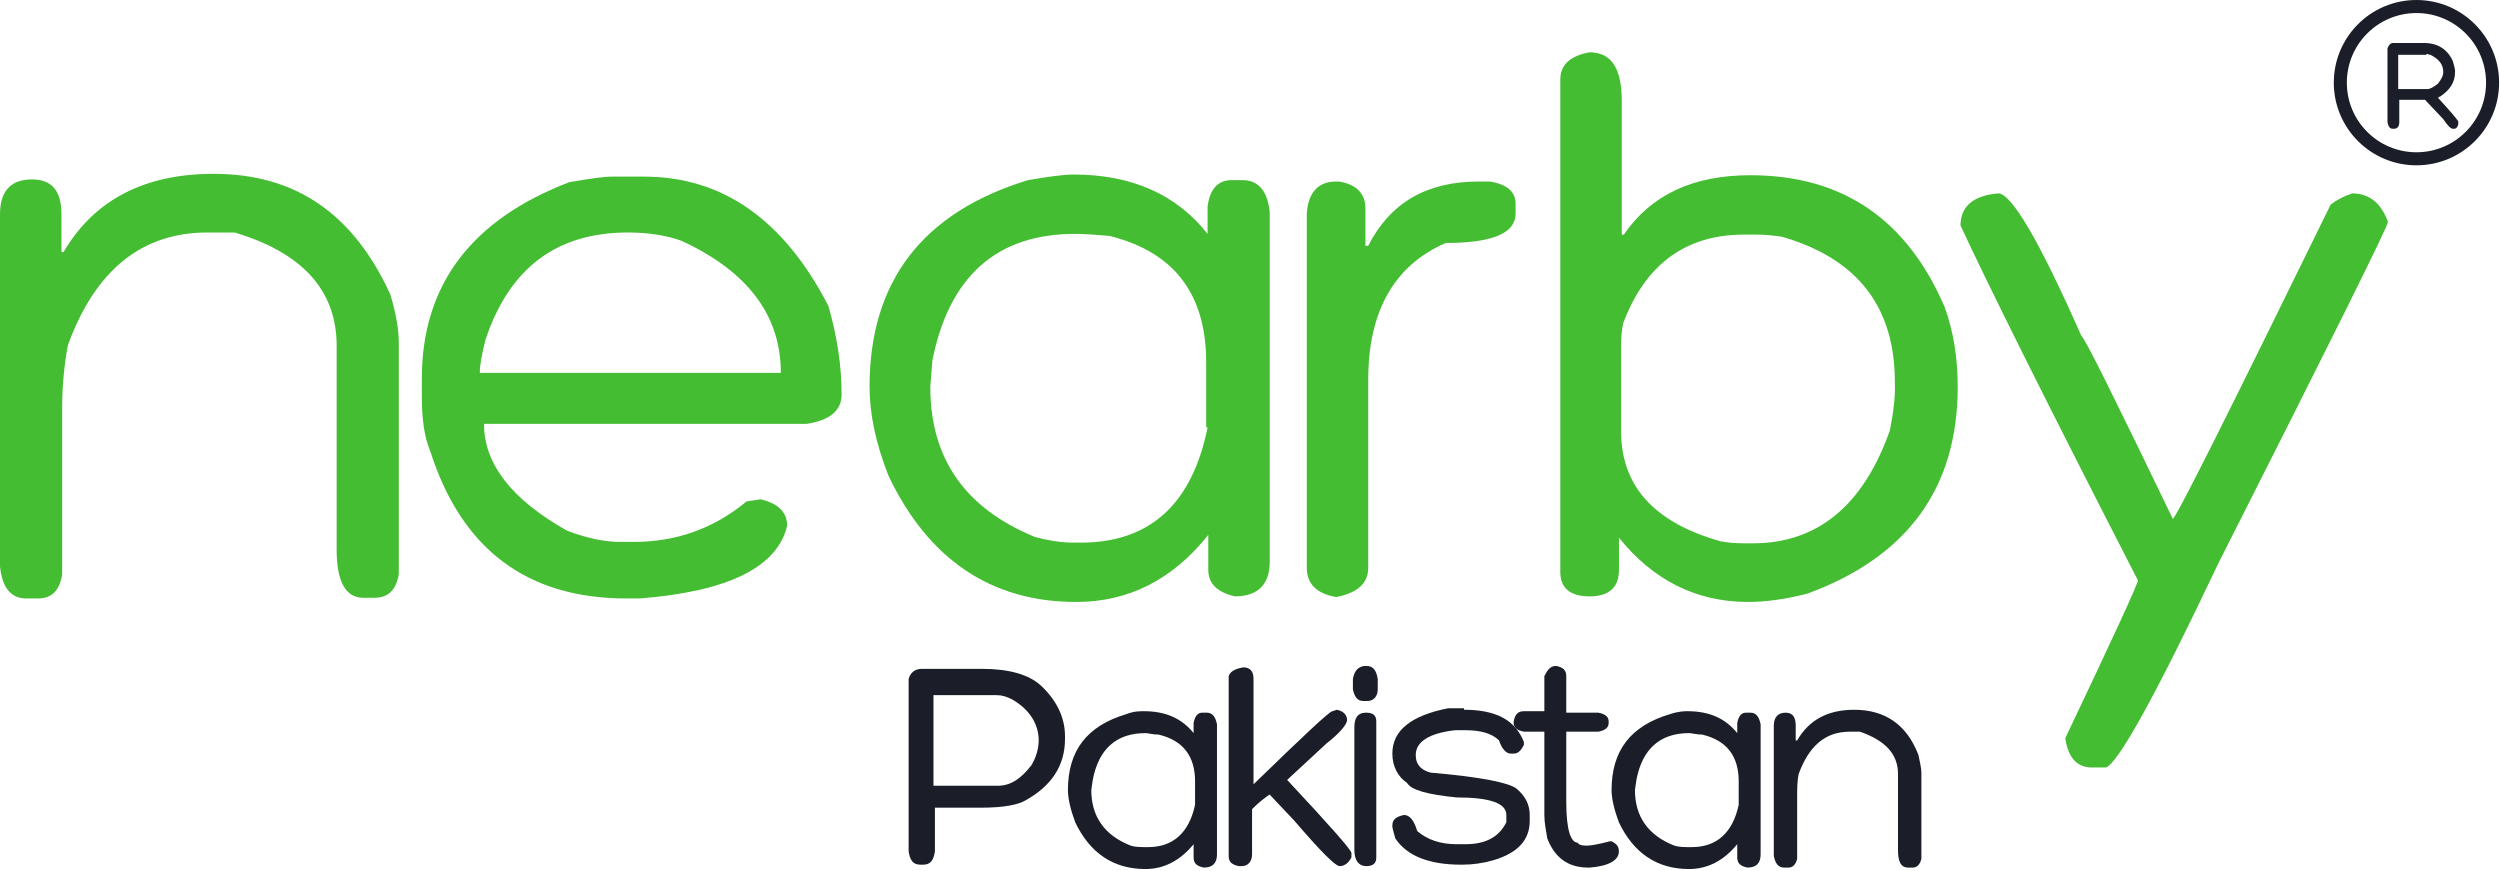
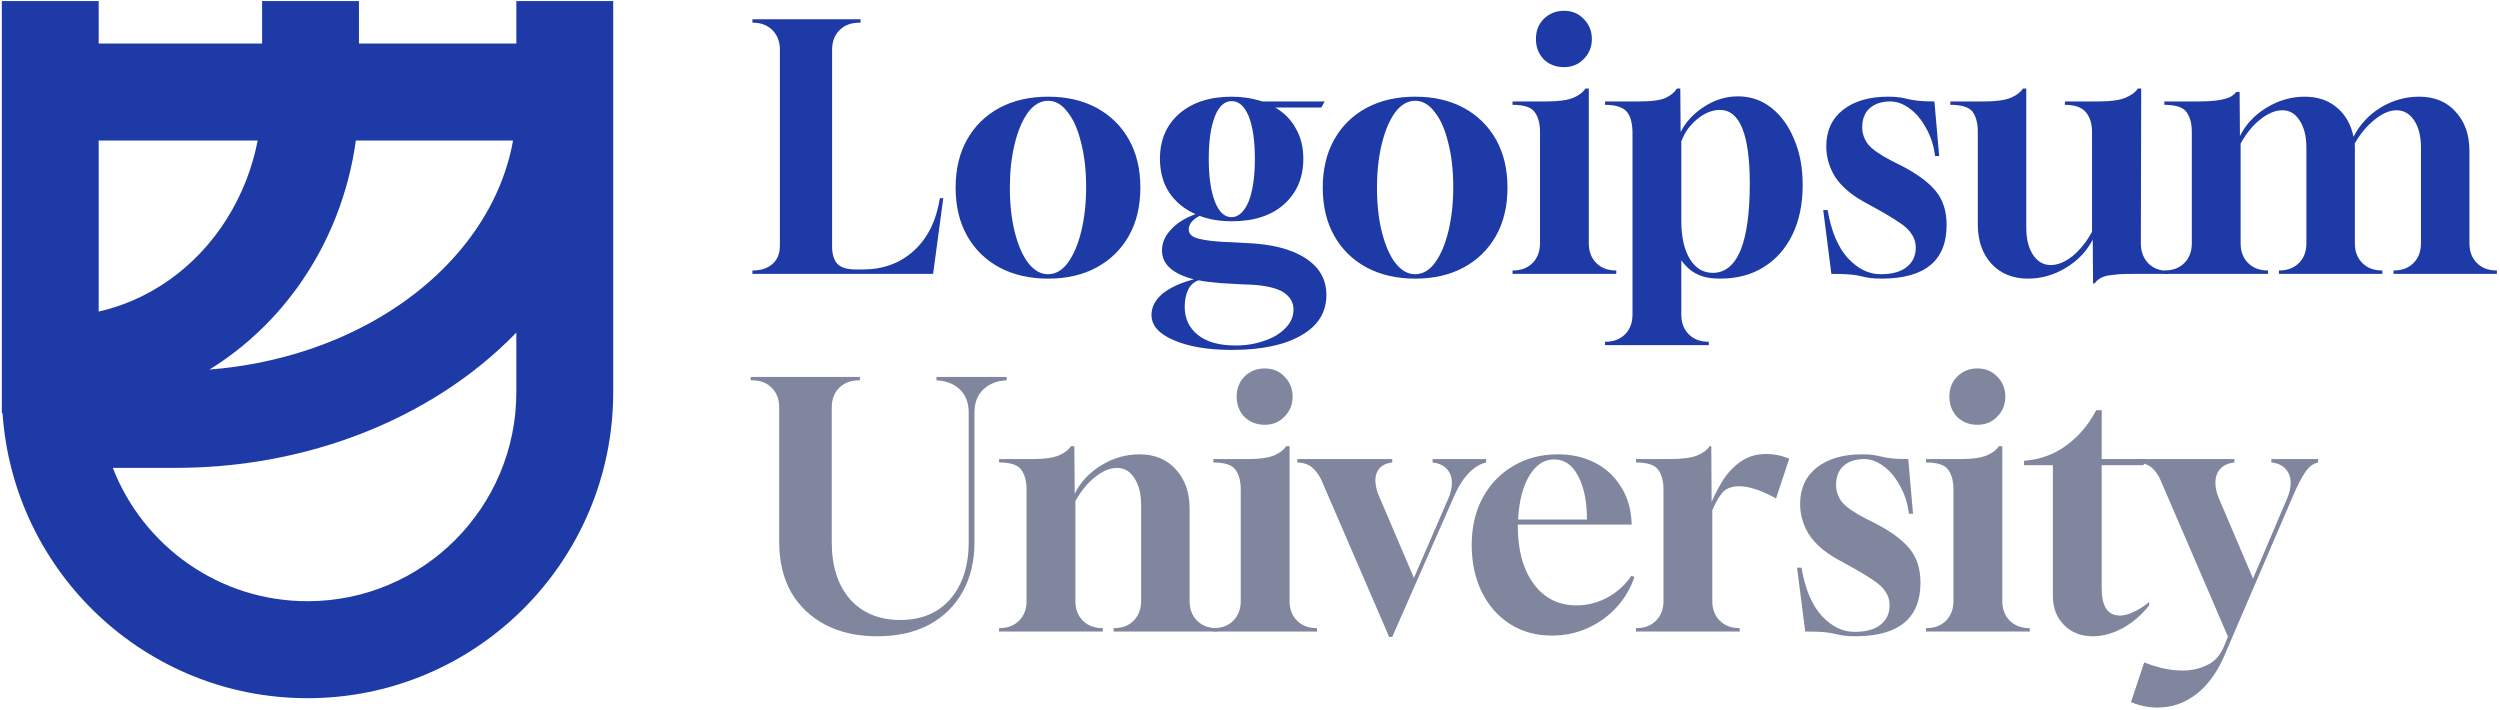
- <svg xmlns="http://www.w3.org/2000/svg" width="930" height="324" viewBox="0 0 930 324" fill="none">
-   <path d="M79.504 64.665C53.782 64.665 35.075 74.278 23.643 93.764H22.864V79.734C22.864 70.901 19.226 66.744 11.951 66.744C3.897 66.744 0 71.16 0 79.734V210.682C0.779 218.476 3.897 222.633 9.873 222.633H14.03C19.226 222.633 22.084 219.775 23.124 213.8V151.703C23.124 143.649 23.903 135.855 25.202 128.58C35.335 100.52 52.743 86.49 77.165 86.49H87.298C112.5 94.024 125.231 108.054 125.231 128.58V204.446C125.231 216.398 128.609 222.374 135.104 222.374H139.262C144.458 222.374 147.316 219.516 148.355 213.54V127.541C148.355 122.604 147.316 116.628 145.237 109.613C131.467 79.475 109.902 64.665 79.504 64.665Z" fill="#44BD32" />
-   <path d="M239.55 65.701H227.599C224.481 65.701 219.285 66.481 211.75 67.78C175.116 81.81 156.929 106.233 156.929 140.788V147.803C156.929 156.377 157.968 162.873 160.047 167.809C171.738 204.443 196.161 222.63 233.055 222.63H237.991C270.988 220.032 289.175 210.939 292.813 195.609C292.813 190.413 289.435 187.295 282.94 185.736L277.743 186.516C265.532 196.649 251.502 201.585 235.913 201.585H230.717C225.001 201.585 218.505 200.286 210.971 197.428C190.185 185.736 180.052 172.486 180.052 157.676H300.087C308.661 156.377 313.078 152.74 313.078 146.764C313.078 136.371 311.519 125.459 308.142 113.767C291.514 81.55 268.65 65.701 239.55 65.701ZM178.493 138.45C178.493 135.852 179.273 131.695 180.572 126.498C189.406 99.737 207.073 86.487 233.575 86.487C241.109 86.487 247.864 87.526 253.58 89.604C278.263 101.036 290.474 117.405 290.474 138.71H178.493V138.45Z" fill="#44BD32" />
-   <path d="M462.212 67.002H458.055C453.118 67.002 450 70.379 449.221 76.875V87.008C437.789 72.458 421.161 64.923 399.336 64.923C395.699 64.923 389.983 65.703 382.448 67.002C343.216 78.953 323.47 104.675 323.47 143.908C323.47 154.04 325.808 164.953 330.485 176.904C345.294 208.082 368.678 223.931 400.375 223.931C419.862 223.931 436.23 215.617 449.481 198.989V211.979C449.481 217.176 452.858 220.293 459.354 221.852C467.928 221.852 472.344 217.436 472.344 208.862V78.953C471.565 71.159 468.187 67.002 462.212 67.002ZM449.221 158.977C443.505 187.557 427.656 201.847 402.194 201.847H399.076C394.659 201.847 389.983 201.067 385.046 199.768C359.065 189.116 346.074 170.669 346.074 143.908L346.853 134.034C353.089 102.857 370.756 87.008 399.856 87.008C402.974 87.008 407.131 87.267 412.847 87.787C436.75 93.763 448.701 109.352 448.701 134.814V158.977H449.221Z" fill="#44BD32" />
-   <path d="M554.191 67.523H550.034C530.548 67.523 517.037 75.577 508.983 91.426H507.944V77.656C507.944 71.94 504.566 68.562 498.071 67.523H497.031C490.536 67.523 486.639 71.42 486.119 79.475V211.201C486.119 217.177 489.757 220.815 497.031 222.114C505.086 220.555 508.983 216.917 508.983 211.201V141.311C508.983 115.849 518.596 98.701 537.823 90.387C555.23 90.387 563.804 86.749 563.804 79.475V76.357C564.064 71.42 560.686 68.562 554.191 67.523Z" fill="#44BD32" />
-   <path d="M651.102 65.185C629.797 65.185 614.208 72.46 604.075 87.27H603.296V37.385C603.296 25.433 599.399 19.458 591.344 19.458C584.07 20.757 580.432 24.134 580.432 29.59V212.761C580.432 218.737 584.07 221.854 591.344 221.854C598.619 221.854 602.257 218.477 602.257 211.981V200.03C614.988 215.879 631.096 223.933 650.323 223.933C656.818 223.933 664.353 222.894 672.407 220.815C709.821 207.045 728.268 181.323 728.268 143.91C728.268 133.257 726.709 123.124 723.331 114.031C709.301 81.554 685.398 65.185 651.102 65.185ZM703.065 160.018C693.192 188.078 676.045 202.108 652.141 202.108H649.024C645.386 202.108 642.528 201.849 639.93 201.329C615.247 194.314 603.036 180.804 603.036 160.278V128.321C603.036 125.722 603.296 122.864 603.816 120.266C612.13 98.182 627.199 87.27 648.764 87.27H652.921C656.039 87.27 659.416 87.529 662.794 88.049C690.854 96.103 704.884 114.031 704.884 142.091C705.144 147.287 704.364 153.263 703.065 160.018Z" fill="#44BD32" />
-   <path d="M875.065 71.94C871.947 72.979 869.349 74.278 867.01 76.097C829.077 153.522 809.591 192.495 808.292 193.014C786.467 147.806 775.295 125.202 774.256 124.942C758.667 89.607 748.274 71.94 743.338 71.94C733.985 72.719 729.308 76.876 729.308 83.891C739.441 105.716 761.265 149.625 795.301 215.878C795.301 217.177 786.208 236.923 768.28 274.596C769.32 281.871 772.697 285.509 778.153 285.509H783.35C787.767 284.21 801.797 259.008 825.18 209.642C867.27 126.501 888.315 84.151 888.315 82.592C885.977 75.837 881.56 71.94 875.065 71.94Z" fill="#44BD32" />
-   <path d="M342.901 248.807H365.19C375.52 248.807 382.587 250.982 386.936 254.787C392.916 260.224 396.178 266.748 396.178 273.815V274.902C396.178 284.688 391.285 292.299 381.5 297.735C378.782 299.366 373.345 300.454 365.19 300.454H347.794V316.763C347.25 320.025 346.163 321.656 343.445 321.656H342.357C339.639 321.656 338.552 320.025 338.008 316.763V252.613C338.552 250.438 340.183 248.807 342.901 248.807ZM347.25 258.593V292.299H371.171C376.063 292.299 379.869 289.581 383.674 284.688C385.305 281.97 386.393 278.708 386.393 275.446C386.393 269.466 383.131 264.029 376.607 260.224C374.432 259.137 372.801 258.593 370.627 258.593H347.25Z" fill="#1B1E28" />
-   <path d="M425.536 264.567C433.691 264.567 439.671 267.286 444.02 272.722V268.916C444.564 266.198 445.651 265.111 447.282 265.111H448.913C451.087 265.111 452.175 266.742 452.718 269.46V317.844C452.718 321.106 451.087 322.737 447.825 322.737C445.107 322.193 444.02 321.106 444.02 318.932V314.039C439.127 320.019 433.147 323.281 426.08 323.281C414.12 323.281 405.421 317.301 399.985 305.884C398.354 301.535 397.267 297.186 397.267 293.924C397.267 279.246 404.334 270.004 419.012 265.654C421.731 264.567 423.905 264.567 425.536 264.567ZM405.965 293.924C405.965 303.71 410.858 310.777 420.643 314.582C422.274 315.126 424.449 315.126 426.08 315.126H427.167C436.409 315.126 442.389 309.69 444.564 299.36V290.662C444.564 281.42 440.215 275.44 430.973 273.266C428.798 273.266 427.167 272.722 426.08 272.722C415.207 272.722 408.683 278.702 406.509 290.118L405.965 293.924Z" fill="#1B1E28" />
-   <path d="M462.504 248.264C465.223 248.264 466.31 249.895 466.31 252.614V291.756C484.794 273.816 494.579 264.574 495.667 264.574L497.298 264.03C500.016 264.574 501.103 266.205 501.103 267.836C501.103 269.467 498.385 272.728 493.492 276.534L478.814 290.125C494.579 306.978 502.734 316.22 502.734 317.307V318.938C501.647 321.113 500.016 322.2 498.385 322.2C496.754 322.2 491.317 316.764 481.532 305.347L472.29 295.561C470.659 296.649 468.484 298.28 465.766 300.998V317.851C465.766 320.569 464.135 322.2 461.961 322.2H460.873C458.155 321.656 457.068 320.569 457.068 318.394V251.526C457.612 249.895 459.242 248.808 462.504 248.264Z" fill="#1B1E28" />
-   <path d="M508.173 247.717C510.891 247.717 511.979 249.348 512.522 252.61V256.416C512.522 259.134 510.891 260.765 508.717 260.765H507.086C504.911 260.765 503.824 259.134 503.28 256.416V252.61C503.824 249.348 505.455 247.717 508.173 247.717ZM508.173 265.114C510.891 265.114 511.979 266.201 511.979 268.376V318.935C511.979 321.109 510.891 322.197 508.173 322.197C505.455 322.197 503.824 320.022 503.824 316.217V270.551C503.824 267.289 504.911 265.114 508.173 265.114Z" fill="#1B1E28" />
-   <path d="M544.595 264.029C556.555 264.029 563.623 267.835 566.884 275.99V277.077C565.797 279.251 564.71 280.339 563.079 280.339H561.992C560.361 280.339 558.73 278.708 557.642 275.446C554.924 272.728 550.575 271.64 545.139 271.64H541.333C531.548 272.728 526.655 275.99 526.655 280.882C526.655 284.144 528.286 286.319 532.091 287.406C551.119 289.037 561.448 291.212 564.166 293.386C567.428 296.104 569.059 299.366 569.059 303.172V305.346C569.059 312.414 564.71 317.306 555.468 320.025C551.662 321.112 547.857 321.656 544.051 321.656H543.508C531.548 321.656 523.393 318.394 519.044 311.87C518.5 309.695 517.957 308.064 517.957 307.521V306.977C517.957 304.803 519.587 303.715 522.306 303.172C524.48 303.172 526.111 305.346 527.198 309.152C531.004 312.414 535.897 314.045 541.877 314.045H545.139C552.75 314.045 557.642 311.326 560.361 305.89V303.172C560.361 298.823 554.381 296.648 541.877 296.648C531.004 295.561 525.024 293.93 523.393 291.212C520.131 289.037 517.957 285.231 517.957 280.339C517.957 271.64 525.024 266.204 538.615 263.486H544.595V264.029Z" fill="#1B1E28" />
-   <path d="M578.846 247.717C581.564 248.261 582.651 249.348 582.651 251.523V265.114H594.612C597.33 265.658 598.417 266.745 598.417 268.376V268.92C598.417 270.55 597.33 271.638 594.612 272.181H582.651V298.276C582.651 308.605 584.282 313.498 587 313.498C587 314.042 588.088 314.586 590.262 314.586C591.893 314.586 594.611 314.042 598.961 312.955H599.504C601.679 314.042 602.222 315.129 602.222 316.76C602.222 320.022 598.417 322.197 591.35 322.74H590.806C583.195 322.74 578.302 318.935 575.584 311.867C575.04 308.605 574.497 305.887 574.497 303.169V272.181H566.886C564.167 271.638 563.08 270.55 563.08 268.92V268.376C563.624 265.658 564.711 264.57 566.886 264.57H574.497V251.523C575.584 249.348 576.671 247.717 578.846 247.717Z" fill="#1B1E28" />
-   <path d="M627.772 264.567C635.927 264.567 641.907 267.286 646.256 272.722V268.916C646.8 266.198 647.887 265.111 649.518 265.111H651.149C653.324 265.111 654.411 266.742 654.954 269.46V317.844C654.954 321.106 653.324 322.737 650.062 322.737C647.344 322.193 646.256 321.106 646.256 318.932V314.039C641.364 320.019 635.383 323.281 628.316 323.281C616.356 323.281 607.658 317.301 602.221 305.884C600.59 301.535 599.503 297.186 599.503 293.924C599.503 279.246 606.57 270.004 621.249 265.654C624.511 264.567 626.685 264.567 627.772 264.567ZM608.201 293.924C608.201 303.71 613.094 310.777 622.88 314.582C624.51 315.126 626.685 315.126 628.316 315.126H629.403C638.645 315.126 644.625 309.69 646.8 299.36V290.662C646.8 281.42 642.451 275.44 633.209 273.266C631.034 273.266 629.403 272.722 628.316 272.722C617.443 272.722 610.919 278.702 608.745 290.118L608.201 293.924Z" fill="#1B1E28" />
-   <path d="M689.748 264.032C701.165 264.032 709.319 269.468 713.669 280.885C714.212 283.603 714.756 285.777 714.756 287.408V319.483C714.212 321.658 713.125 322.745 711.494 322.745H709.863C707.145 322.745 706.058 320.571 706.058 316.222V287.952C706.058 280.341 701.165 275.448 691.923 272.186H688.117C678.875 272.186 672.895 277.623 669.09 287.952C668.546 290.67 668.546 293.389 668.546 296.65V319.483C668.002 321.658 666.915 322.745 665.284 322.745H663.653C661.479 322.745 660.392 321.114 659.848 318.396V270.012C659.848 266.75 661.479 265.119 664.197 265.119C666.915 265.119 668.003 266.75 668.003 270.012V275.448H668.546C672.895 267.837 679.963 264.032 689.748 264.032Z" fill="#1B1E28" />
-   <path d="M898.918 59.071C914.56 59.071 927.24 46.391 927.24 30.749C927.24 15.107 914.56 2.427 898.918 2.427C883.276 2.427 870.596 15.107 870.596 30.749C870.596 46.391 883.276 59.071 898.918 59.071Z" stroke="#1B1E28" stroke-width="4.854" stroke-miterlimit="10" />
-   <path d="M890.141 15.99H901.709C906.895 15.99 910.485 18.384 912.479 22.772C912.878 24.367 913.277 25.564 913.277 26.362V26.761C913.277 30.75 911.283 33.542 907.693 35.935C907.294 35.935 907.294 36.334 906.895 36.334C911.283 41.121 913.676 43.913 914.474 45.11V45.908V46.307C914.075 47.504 913.676 47.903 912.878 47.903H912.479C911.682 47.903 910.485 46.706 908.889 44.312L902.108 37.132H892.534V45.509C892.534 47.105 891.736 47.903 890.54 47.903H890.141C888.944 47.903 888.545 47.105 888.146 45.509V17.985C888.545 16.788 889.343 15.99 890.141 15.99ZM902.507 20.378H892.135V33.143H902.507H902.906C904.102 33.143 905.299 32.345 906.895 31.149C908.091 29.553 908.889 28.356 908.889 26.761C908.889 23.968 907.294 21.974 904.103 20.378C903.305 20.378 902.906 19.98 902.906 19.98L902.507 20.378Z" fill="#1B1E28" />
+ <svg xmlns="http://www.w3.org/2000/svg" width="141" height="40" viewBox="0 0 141 40" fill="none" id="Logo">
+   <g id="logotype">
+     <path d="M122.069 15.447V15.255H122.089C122.547 15.255 122.917 15.115 123.197 14.834C123.478 14.553 123.618 14.183 123.618 13.724V7.444C123.618 6.959 123.516 6.582 123.312 6.314C123.121 6.046 122.707 5.912 122.069 5.912V5.721H123.962C124.485 5.721 124.886 5.695 125.167 5.644C125.46 5.593 125.676 5.529 125.817 5.453C125.957 5.364 126.059 5.274 126.123 5.185H126.314L126.333 7.674C126.664 7.01 127.168 6.474 127.843 6.066C128.519 5.657 129.232 5.453 129.985 5.453C130.711 5.453 131.316 5.657 131.801 6.066C132.285 6.474 132.597 7.023 132.738 7.712C133.094 7.023 133.604 6.474 134.267 6.066C134.943 5.657 135.669 5.453 136.447 5.453C137.301 5.453 137.982 5.734 138.492 6.295C139.015 6.857 139.276 7.597 139.276 8.516V13.724C139.276 14.183 139.417 14.553 139.697 14.834C139.977 15.115 140.347 15.255 140.806 15.255H140.825V15.447H134.994V15.255H135.013C135.472 15.255 135.841 15.115 136.122 14.834C136.402 14.553 136.542 14.183 136.542 13.724V8.325C136.542 7.686 136.415 7.176 136.16 6.793C135.905 6.41 135.574 6.219 135.166 6.219C134.771 6.219 134.356 6.397 133.923 6.755C133.489 7.099 133.114 7.552 132.795 8.114C132.808 8.14 132.814 8.171 132.814 8.21C132.814 8.248 132.814 8.28 132.814 8.306V13.724C132.814 14.183 132.954 14.553 133.235 14.834C133.515 15.115 133.885 15.255 134.344 15.255H134.363V15.447H128.532V15.255H128.551C129.01 15.255 129.379 15.115 129.66 14.834C129.94 14.553 130.08 14.183 130.08 13.724V8.325C130.08 7.686 129.953 7.176 129.698 6.793C129.456 6.41 129.131 6.219 128.723 6.219C128.328 6.219 127.913 6.391 127.48 6.736C127.059 7.067 126.69 7.521 126.371 8.095V13.724C126.371 14.183 126.511 14.553 126.792 14.834C127.072 15.115 127.442 15.255 127.901 15.255H127.92V15.447H122.069Z" fill="#1D3AA7" />
+     <path d="M118.049 15.983L118.03 13.513C117.698 14.164 117.195 14.694 116.519 15.102C115.844 15.511 115.13 15.715 114.378 15.715C113.524 15.715 112.836 15.434 112.313 14.872C111.803 14.311 111.548 13.57 111.548 12.652V7.444C111.548 6.959 111.453 6.582 111.262 6.314C111.07 6.046 110.65 5.912 110 5.912V5.721H111.931C112.581 5.721 113.078 5.651 113.422 5.51C113.741 5.37 113.964 5.198 114.091 4.993H114.282V12.843C114.282 13.481 114.41 13.992 114.665 14.374C114.919 14.758 115.251 14.949 115.659 14.949C116.054 14.949 116.462 14.783 116.883 14.451C117.303 14.107 117.673 13.647 117.991 13.073V7.444C117.991 6.984 117.877 6.614 117.647 6.334C117.418 6.053 117.023 5.912 116.462 5.912V5.721H118.393C119.043 5.721 119.54 5.651 119.884 5.51C120.215 5.37 120.445 5.198 120.572 4.993H120.764L120.744 13.724C120.744 14.183 120.884 14.56 121.165 14.853C121.445 15.134 121.815 15.274 122.274 15.274V15.447H120.381C120.05 15.447 119.756 15.453 119.502 15.466C119.247 15.491 119.036 15.517 118.871 15.542C118.527 15.619 118.284 15.766 118.144 15.983H118.049Z" fill="#1D3AA7" />
+     <path d="M106.195 15.715C105.863 15.715 105.615 15.702 105.449 15.677C105.284 15.651 105.124 15.619 104.971 15.581C104.831 15.543 104.64 15.511 104.398 15.485C104.156 15.46 103.786 15.447 103.289 15.447L102.83 11.847H103.078C103.282 13.047 103.665 13.953 104.226 14.566C104.787 15.166 105.398 15.466 106.061 15.466C106.711 15.466 107.202 15.332 107.533 15.064C107.877 14.796 108.049 14.432 108.049 13.973C108.049 13.679 107.973 13.424 107.82 13.207C107.68 12.977 107.431 12.747 107.074 12.518C106.718 12.275 106.233 11.988 105.621 11.656L105.067 11.35C104.366 10.954 103.843 10.495 103.499 9.971C103.168 9.435 103.002 8.861 103.002 8.248C103.002 7.38 103.314 6.697 103.939 6.2C104.576 5.702 105.424 5.453 106.482 5.453C106.749 5.453 106.966 5.466 107.132 5.491C107.297 5.517 107.457 5.549 107.61 5.587C107.763 5.625 107.954 5.657 108.183 5.683C108.413 5.708 108.719 5.721 109.101 5.721L109.369 8.803H109.139C109.063 8.203 108.891 7.674 108.623 7.214C108.368 6.742 108.062 6.378 107.705 6.123C107.348 5.855 106.985 5.721 106.615 5.721C106.131 5.721 105.742 5.849 105.449 6.104C105.169 6.359 105.029 6.716 105.029 7.176C105.029 7.521 105.137 7.84 105.354 8.133C105.583 8.414 106.016 8.72 106.654 9.052L107.227 9.339C108.119 9.799 108.769 10.277 109.177 10.775C109.585 11.273 109.789 11.911 109.789 12.69C109.789 14.681 108.591 15.689 106.195 15.715Z" fill="#1D3AA7" />
+     <path d="M90.524 19.467V19.276H90.543C91.002 19.276 91.372 19.135 91.652 18.855C91.933 18.574 92.073 18.204 92.073 17.744V7.444C92.06 6.882 91.939 6.487 91.71 6.257C91.48 6.027 91.085 5.912 90.524 5.912V5.721H92.417C93.169 5.721 93.686 5.651 93.966 5.51C94.246 5.37 94.45 5.198 94.578 4.993H94.769L94.788 7.444C95.081 6.87 95.527 6.391 96.126 6.008C96.725 5.625 97.356 5.434 98.019 5.434C98.733 5.434 99.364 5.651 99.912 6.085C100.46 6.519 100.887 7.112 101.193 7.865C101.511 8.605 101.671 9.461 101.671 10.431C101.671 11.503 101.479 12.434 101.097 13.226C100.715 14.017 100.173 14.63 99.472 15.064C98.784 15.498 97.962 15.715 97.006 15.715C96.483 15.715 96.056 15.632 95.725 15.466C95.394 15.313 95.094 15.051 94.826 14.681V17.744C94.826 18.204 94.966 18.574 95.247 18.855C95.527 19.135 95.897 19.276 96.356 19.276H96.375V19.467H90.524ZM96.604 15.389C97.292 15.389 97.815 14.962 98.172 14.107C98.516 13.239 98.688 11.994 98.688 10.373C98.688 7.591 98.127 6.199 97.006 6.199C96.572 6.199 96.145 6.372 95.725 6.716C95.304 7.061 95.005 7.482 94.826 7.98V12.441C94.826 13.36 94.986 14.081 95.304 14.604C95.623 15.128 96.056 15.389 96.604 15.389Z" fill="#1D3AA7" />
+     <path d="M85.307 15.447V15.255H85.326C85.785 15.255 86.155 15.115 86.435 14.834C86.716 14.553 86.856 14.183 86.856 13.724V7.444C86.856 6.959 86.754 6.582 86.55 6.314C86.359 6.046 85.945 5.912 85.307 5.912V5.721H87.257C87.907 5.721 88.405 5.651 88.749 5.51C89.068 5.37 89.29 5.198 89.418 4.993H89.609V13.724C89.609 14.183 89.749 14.553 90.03 14.834C90.31 15.115 90.68 15.255 91.139 15.255H91.158V15.447H85.307ZM88.213 3.787C87.755 3.787 87.372 3.64 87.066 3.347C86.773 3.041 86.627 2.658 86.627 2.198C86.627 1.739 86.773 1.362 87.066 1.069C87.372 0.762 87.755 0.609 88.213 0.609C88.66 0.609 89.029 0.762 89.322 1.069C89.628 1.375 89.781 1.751 89.781 2.198C89.781 2.645 89.628 3.021 89.322 3.328C89.029 3.634 88.66 3.787 88.213 3.787Z" fill="#1D3AA7" />
+     <path d="M79.822 15.715C78.777 15.715 77.859 15.504 77.069 15.083C76.292 14.662 75.686 14.068 75.253 13.303C74.82 12.537 74.603 11.63 74.603 10.584C74.603 9.537 74.82 8.631 75.253 7.865C75.686 7.099 76.292 6.506 77.069 6.085C77.859 5.663 78.777 5.453 79.822 5.453C80.867 5.453 81.779 5.663 82.556 6.085C83.334 6.506 83.939 7.099 84.372 7.865C84.806 8.631 85.022 9.537 85.022 10.584C85.022 11.63 84.806 12.537 84.372 13.303C83.939 14.068 83.334 14.662 82.556 15.083C81.779 15.504 80.867 15.715 79.822 15.715ZM79.803 15.466C80.249 15.466 80.632 15.242 80.95 14.796C81.269 14.349 81.517 13.756 81.696 13.015C81.874 12.262 81.963 11.445 81.963 10.565C81.963 9.607 81.868 8.765 81.677 8.037C81.498 7.297 81.243 6.723 80.912 6.314C80.593 5.893 80.23 5.683 79.822 5.683C79.389 5.683 79.006 5.906 78.675 6.353C78.356 6.799 78.108 7.393 77.929 8.133C77.751 8.874 77.662 9.684 77.662 10.565C77.662 11.535 77.757 12.39 77.948 13.13C78.14 13.87 78.395 14.445 78.713 14.853C79.045 15.262 79.408 15.466 79.803 15.466Z" fill="#1D3AA7" />
+     <path d="M69.474 19.735C68.124 19.735 67.027 19.55 66.186 19.18C65.357 18.823 64.943 18.351 64.943 17.763C64.943 17.317 65.154 16.915 65.574 16.557C66.007 16.212 66.594 15.944 67.333 15.753C66.135 15.447 65.536 14.904 65.536 14.126C65.536 13.704 65.702 13.315 66.033 12.958C66.365 12.588 66.83 12.294 67.429 12.077C66.791 11.796 66.294 11.388 65.938 10.852C65.593 10.316 65.421 9.684 65.421 8.956C65.421 7.897 65.784 7.048 66.511 6.41C67.25 5.772 68.238 5.453 69.474 5.453C70.061 5.453 70.634 5.542 71.195 5.721H74.713L74.522 6.066H71.922C72.431 6.359 72.82 6.755 73.088 7.253C73.368 7.738 73.508 8.306 73.508 8.956C73.508 10.016 73.145 10.871 72.419 11.522C71.705 12.16 70.724 12.479 69.474 12.479C68.786 12.479 68.181 12.377 67.658 12.173C67.25 12.39 67.046 12.645 67.046 12.939C67.046 13.194 67.225 13.366 67.582 13.456C67.76 13.507 68.015 13.551 68.346 13.59C68.678 13.628 69.079 13.653 69.551 13.666L70.22 13.704C71.686 13.756 72.814 14.036 73.604 14.547C74.407 15.057 74.808 15.753 74.808 16.634C74.808 17.616 74.337 18.376 73.394 18.912C72.45 19.461 71.144 19.735 69.474 19.735ZM69.455 12.249C69.85 12.249 70.175 11.95 70.43 11.35C70.66 10.75 70.775 9.952 70.775 8.956C70.775 7.948 70.66 7.15 70.43 6.563C70.188 5.989 69.869 5.702 69.474 5.702C69.066 5.702 68.748 5.989 68.519 6.563C68.289 7.15 68.174 7.948 68.174 8.956C68.174 9.965 68.289 10.769 68.519 11.369C68.748 11.956 69.06 12.249 69.455 12.249ZM69.685 19.486C70.271 19.486 70.813 19.397 71.31 19.218C71.807 19.052 72.202 18.816 72.495 18.51C72.801 18.204 72.954 17.853 72.954 17.457C72.954 17.023 72.731 16.678 72.285 16.423C71.813 16.181 71.093 16.053 70.124 16.04L69.455 16.002C69.086 15.989 68.741 15.964 68.423 15.925C68.117 15.9 67.843 15.862 67.601 15.81C67.333 15.9 67.135 16.078 67.008 16.347C66.881 16.615 66.817 16.934 66.817 17.304C66.817 17.968 67.066 18.497 67.563 18.893C68.06 19.289 68.767 19.486 69.685 19.486Z" fill="#1D3AA7" />
+     <path d="M59.117 15.715C58.072 15.715 57.154 15.504 56.364 15.083C55.586 14.662 54.98 14.068 54.547 13.303C54.114 12.537 53.897 11.63 53.897 10.584C53.897 9.537 54.114 8.631 54.547 7.865C54.98 7.099 55.586 6.506 56.364 6.085C57.154 5.663 58.072 5.453 59.117 5.453C60.162 5.453 61.073 5.663 61.85 6.085C62.628 6.506 63.233 7.099 63.667 7.865C64.1 8.631 64.317 9.537 64.317 10.584C64.317 11.63 64.1 12.537 63.667 13.303C63.233 14.068 62.628 14.662 61.85 15.083C61.073 15.504 60.162 15.715 59.117 15.715ZM59.097 15.466C59.544 15.466 59.926 15.242 60.245 14.796C60.563 14.349 60.812 13.756 60.99 13.015C61.169 12.262 61.258 11.445 61.258 10.565C61.258 9.607 61.162 8.765 60.971 8.037C60.792 7.297 60.538 6.723 60.206 6.314C59.888 5.893 59.525 5.683 59.117 5.683C58.683 5.683 58.301 5.906 57.969 6.353C57.651 6.799 57.402 7.393 57.224 8.133C57.045 8.874 56.956 9.684 56.956 10.565C56.956 11.535 57.052 12.39 57.243 13.13C57.434 13.87 57.689 14.445 58.008 14.853C58.339 15.262 58.702 15.466 59.097 15.466Z" fill="#1D3AA7" />
+     <path d="M42.437 15.447V15.255H42.456C42.915 15.255 43.284 15.134 43.565 14.892C43.845 14.649 43.986 14.298 43.986 13.838V2.811C43.986 2.351 43.845 1.981 43.565 1.7C43.284 1.42 42.915 1.279 42.456 1.279H42.437V1.088H48.536V1.279H48.459C48 1.279 47.631 1.42 47.35 1.7C47.07 1.981 46.93 2.351 46.93 2.811V13.915C46.93 14.323 47.025 14.643 47.217 14.872C47.42 15.089 47.771 15.198 48.268 15.198H48.67C49.804 15.198 50.76 14.847 51.537 14.145C52.315 13.443 52.805 12.454 53.01 11.177H53.201L52.627 15.447H42.437Z" fill="#1D3AA7" />
+     <path d="M121.699 39.906C121.176 39.906 120.673 39.804 120.188 39.6L120.934 37.36C121.253 37.487 121.597 37.596 121.966 37.685C122.349 37.775 122.731 37.819 123.114 37.819C123.598 37.819 124.05 37.717 124.471 37.513C124.904 37.322 125.229 36.958 125.446 36.422L125.656 35.905L121.871 27.117C121.743 26.811 121.578 26.568 121.374 26.39C121.157 26.198 120.864 26.096 120.494 26.083V25.892H126.02V26.083C125.675 26.122 125.408 26.243 125.217 26.447C125.038 26.651 124.949 26.913 124.949 27.232C124.949 27.513 125.013 27.8 125.14 28.094L127.071 32.631L129.002 28.094C129.129 27.8 129.193 27.513 129.193 27.232C129.193 26.913 129.098 26.651 128.906 26.447C128.728 26.243 128.46 26.122 128.103 26.083V25.892H130.742V26.083C130.449 26.147 130.2 26.339 129.996 26.658C129.792 26.964 129.576 27.385 129.346 27.921L125.446 36.996C125.038 37.941 124.509 38.662 123.859 39.16C123.209 39.657 122.489 39.906 121.699 39.906Z" fill="#7F869E" />
+     <path d="M118.038 35.886C117.375 35.886 116.833 35.675 116.413 35.254C115.992 34.833 115.782 34.284 115.782 33.607V26.236H114.157V25.988C115.036 25.924 115.82 25.643 116.508 25.145C117.209 24.647 117.783 23.977 118.229 23.135H118.535V25.892H121.078L120.887 26.236H118.535V33.186C118.535 34.207 118.879 34.718 119.567 34.718C119.797 34.718 120.058 34.648 120.351 34.507C120.657 34.367 120.944 34.182 121.212 33.952V34.143C120.791 34.68 120.294 35.107 119.72 35.426C119.147 35.733 118.586 35.886 118.038 35.886Z" fill="#7F869E" />
+     <path d="M108.627 35.618V35.426H108.646C109.105 35.426 109.475 35.286 109.755 35.005C110.035 34.724 110.176 34.354 110.176 33.895V27.615C110.176 27.13 110.074 26.753 109.87 26.485C109.679 26.217 109.264 26.083 108.627 26.083V25.892H110.577C111.227 25.892 111.724 25.822 112.068 25.681C112.387 25.541 112.61 25.369 112.738 25.164H112.929V33.895C112.929 34.354 113.069 34.724 113.349 35.005C113.63 35.286 113.999 35.426 114.458 35.426H114.477V35.618H108.627ZM111.533 23.958C111.074 23.958 110.692 23.811 110.386 23.518C110.093 23.212 109.946 22.829 109.946 22.369C109.946 21.91 110.093 21.533 110.386 21.239C110.692 20.933 111.074 20.78 111.533 20.78C111.979 20.78 112.349 20.933 112.642 21.239C112.948 21.546 113.101 21.922 113.101 22.369C113.101 22.816 112.948 23.192 112.642 23.499C112.349 23.805 111.979 23.958 111.533 23.958Z" fill="#7F869E" />
+     <path d="M104.72 35.886C104.388 35.886 104.14 35.873 103.974 35.847C103.808 35.822 103.649 35.79 103.496 35.752C103.356 35.714 103.165 35.681 102.923 35.656C102.68 35.63 102.311 35.618 101.814 35.618L101.355 32.018H101.604C101.807 33.218 102.19 34.124 102.751 34.737C103.311 35.337 103.923 35.637 104.586 35.637C105.236 35.637 105.727 35.503 106.058 35.235C106.402 34.967 106.574 34.603 106.574 34.143C106.574 33.85 106.498 33.595 106.345 33.378C106.205 33.148 105.956 32.918 105.599 32.688C105.242 32.446 104.758 32.159 104.146 31.827L103.592 31.52C102.891 31.125 102.368 30.665 102.024 30.142C101.693 29.606 101.527 29.032 101.527 28.419C101.527 27.551 101.839 26.868 102.464 26.37C103.101 25.873 103.949 25.624 105.007 25.624C105.274 25.624 105.491 25.637 105.657 25.662C105.822 25.688 105.982 25.72 106.135 25.758C106.288 25.796 106.479 25.828 106.708 25.854C106.938 25.879 107.244 25.892 107.626 25.892L107.894 28.974H107.664C107.588 28.374 107.416 27.845 107.148 27.385C106.893 26.913 106.587 26.549 106.23 26.294C105.873 26.026 105.51 25.892 105.141 25.892C104.656 25.892 104.267 26.019 103.974 26.275C103.694 26.53 103.554 26.887 103.554 27.347C103.554 27.692 103.662 28.011 103.879 28.304C104.108 28.585 104.541 28.891 105.179 29.223L105.752 29.51C106.644 29.97 107.295 30.448 107.702 30.946C108.11 31.444 108.314 32.082 108.314 32.861C108.314 34.852 107.116 35.86 104.72 35.886Z" fill="#7F869E" />
+     <path d="M92.271 35.618V35.426H92.29C92.749 35.426 93.119 35.286 93.399 35.005C93.68 34.724 93.82 34.354 93.82 33.895V27.615C93.82 27.13 93.718 26.753 93.514 26.485C93.323 26.217 92.908 26.083 92.271 26.083V25.892H94.164C94.839 25.892 95.35 25.828 95.694 25.7C96.038 25.56 96.28 25.381 96.42 25.164H96.516L96.535 28.304C96.7 27.921 96.911 27.519 97.166 27.098C97.433 26.677 97.765 26.326 98.16 26.045C98.567 25.751 99.052 25.605 99.613 25.605C99.804 25.605 100.008 25.624 100.225 25.662C100.441 25.7 100.671 25.771 100.913 25.873L100.167 28.113C99.709 27.857 99.307 27.679 98.963 27.577C98.631 27.474 98.338 27.424 98.083 27.424C97.65 27.424 97.325 27.558 97.108 27.826C96.904 28.093 96.726 28.413 96.573 28.783V33.895C96.573 34.354 96.713 34.724 96.994 35.005C97.274 35.286 97.644 35.426 98.103 35.426H98.122V35.618H92.271Z" fill="#7F869E" />
+     <path d="M87.516 35.847C86.636 35.847 85.853 35.63 85.164 35.197C84.489 34.762 83.96 34.163 83.578 33.397C83.195 32.618 83.004 31.731 83.004 30.736C83.004 29.715 83.214 28.821 83.635 28.055C84.055 27.289 84.629 26.696 85.356 26.275C86.095 25.841 86.93 25.624 87.86 25.624C88.638 25.624 89.326 25.777 89.925 26.083C90.537 26.39 91.021 26.823 91.378 27.385C91.748 27.934 91.958 28.572 92.009 29.3L92.028 29.587H85.604V29.683C85.604 31.035 85.904 32.12 86.503 32.937C87.102 33.741 87.905 34.143 88.912 34.143C89.523 34.143 90.103 33.997 90.651 33.703C91.212 33.397 91.665 32.988 92.009 32.478L92.181 32.535C91.964 33.186 91.626 33.761 91.168 34.258C90.709 34.756 90.167 35.145 89.543 35.426C88.918 35.707 88.242 35.847 87.516 35.847ZM85.623 29.3H89.504C89.504 28.291 89.339 27.474 89.007 26.849C88.689 26.224 88.236 25.911 87.65 25.911C87.089 25.911 86.624 26.217 86.254 26.83C85.885 27.443 85.674 28.266 85.623 29.3Z" fill="#7F869E" />
+     <path d="M78.35 35.924L74.545 27.117C74.418 26.824 74.246 26.581 74.029 26.39C73.825 26.198 73.538 26.096 73.168 26.083V25.892H78.522V26.083C78.075 26.134 77.782 26.332 77.642 26.677C77.515 27.021 77.559 27.455 77.776 27.979L79.745 32.593L81.695 28.094C81.823 27.8 81.886 27.513 81.886 27.232C81.886 26.913 81.791 26.651 81.6 26.447C81.409 26.243 81.141 26.122 80.797 26.083V25.892H83.817V26.083C83.486 26.16 83.167 26.351 82.862 26.658C82.556 26.964 82.281 27.385 82.039 27.921L78.522 35.924H78.35Z" fill="#7F869E" />
+     <path d="M68.429 35.618V35.426H68.448C68.907 35.426 69.277 35.286 69.557 35.005C69.838 34.724 69.978 34.354 69.978 33.895V27.615C69.978 27.13 69.876 26.753 69.672 26.485C69.481 26.217 69.067 26.083 68.429 26.083V25.892H70.379C71.029 25.892 71.527 25.822 71.871 25.681C72.189 25.541 72.412 25.369 72.54 25.164H72.731V33.895C72.731 34.354 72.871 34.724 73.152 35.005C73.432 35.286 73.802 35.426 74.261 35.426H74.28V35.618H68.429ZM71.335 23.958C70.877 23.958 70.494 23.811 70.188 23.518C69.895 23.212 69.749 22.829 69.749 22.369C69.749 21.91 69.895 21.533 70.188 21.239C70.494 20.933 70.877 20.78 71.335 20.78C71.782 20.78 72.151 20.933 72.444 21.239C72.75 21.546 72.903 21.922 72.903 22.369C72.903 22.816 72.75 23.192 72.444 23.499C72.151 23.805 71.782 23.958 71.335 23.958Z" fill="#7F869E" />
+     <path d="M56.349 35.618V35.426H56.368C56.827 35.426 57.197 35.286 57.477 35.005C57.757 34.724 57.898 34.354 57.898 33.895V27.615C57.898 27.13 57.796 26.753 57.592 26.485C57.401 26.217 56.986 26.083 56.349 26.083V25.892H58.242C58.892 25.892 59.389 25.822 59.733 25.681C60.052 25.541 60.275 25.369 60.402 25.164H60.593L60.613 27.845C60.944 27.181 61.447 26.645 62.123 26.236C62.798 25.828 63.512 25.624 64.264 25.624C65.118 25.624 65.8 25.905 66.31 26.466C66.832 27.028 67.094 27.768 67.094 28.687V33.895C67.094 34.354 67.234 34.724 67.514 35.005C67.795 35.286 68.164 35.426 68.623 35.426H68.642V35.618H62.811V35.426H62.83C63.289 35.426 63.659 35.286 63.939 35.005C64.219 34.724 64.36 34.354 64.36 33.895V28.496C64.36 27.857 64.232 27.347 63.977 26.964C63.735 26.581 63.41 26.39 63.002 26.39C62.607 26.39 62.193 26.562 61.76 26.907C61.339 27.238 60.969 27.692 60.651 28.266V33.895C60.651 34.354 60.791 34.724 61.071 35.005C61.352 35.286 61.721 35.426 62.18 35.426H62.199V35.618H56.349Z" fill="#7F869E" />
+     <path d="M49.473 35.886C48.351 35.886 47.376 35.669 46.547 35.235C45.719 34.801 45.075 34.188 44.616 33.397C44.17 32.593 43.947 31.655 43.947 30.582V22.982C43.947 22.522 43.807 22.152 43.527 21.871C43.246 21.59 42.877 21.45 42.418 21.45H42.341V21.259H48.498V21.45H48.44C47.981 21.45 47.612 21.59 47.331 21.871C47.051 22.152 46.911 22.522 46.911 22.982V30.582C46.911 31.935 47.255 33.008 47.943 33.799C48.644 34.577 49.587 34.967 50.773 34.967C51.971 34.967 52.914 34.571 53.602 33.78C54.291 32.976 54.635 31.91 54.635 30.582V23.269C54.635 22.72 54.469 22.286 54.138 21.967C53.806 21.648 53.366 21.476 52.818 21.45V21.259H56.776V21.45C56.228 21.476 55.788 21.648 55.457 21.967C55.125 22.286 54.96 22.72 54.96 23.269V30.582C54.96 31.655 54.736 32.586 54.291 33.378C53.857 34.169 53.226 34.788 52.398 35.235C51.582 35.669 50.607 35.886 49.473 35.886Z" fill="#7F869E" />
+   </g>
+   <g id="logomark">
+     <path fill-rule="evenodd" clip-rule="evenodd" d="M29.122 2.455V0.062H34.585V22.113C34.585 31.648 26.866 39.378 17.344 39.378C8.223 39.378 0.757 32.287 0.143 23.31H0.103V0.062H5.565V2.455H14.783V0.062H20.245V2.455H29.122ZM29.122 22.113V18.757C28.508 19.392 27.849 19.994 27.15 20.561C24.843 22.434 22.133 23.898 19.185 24.889C16.237 25.881 13.091 26.387 9.923 26.387H6.362C8.071 30.788 12.344 33.908 17.344 33.908C23.849 33.908 29.122 28.628 29.122 22.113ZM15.301 17.994C14.261 19.098 13.088 20.056 11.812 20.843C13.752 20.692 15.652 20.307 17.446 19.704C19.819 18.905 21.944 17.746 23.71 16.312C25.475 14.879 26.837 13.209 27.752 11.416C28.329 10.284 28.724 9.112 28.937 7.925H20.07C19.87 9.38 19.5 10.807 18.967 12.175C18.121 14.341 16.878 16.32 15.301 17.994ZM5.565 17.572V7.925H14.534C14.383 8.697 14.164 9.454 13.879 10.184C13.283 11.71 12.414 13.087 11.328 14.24C10.242 15.393 8.962 16.298 7.565 16.912C6.916 17.197 6.246 17.418 5.565 17.572Z" fill="#1D3AA7" />
+   </g>
</svg>
